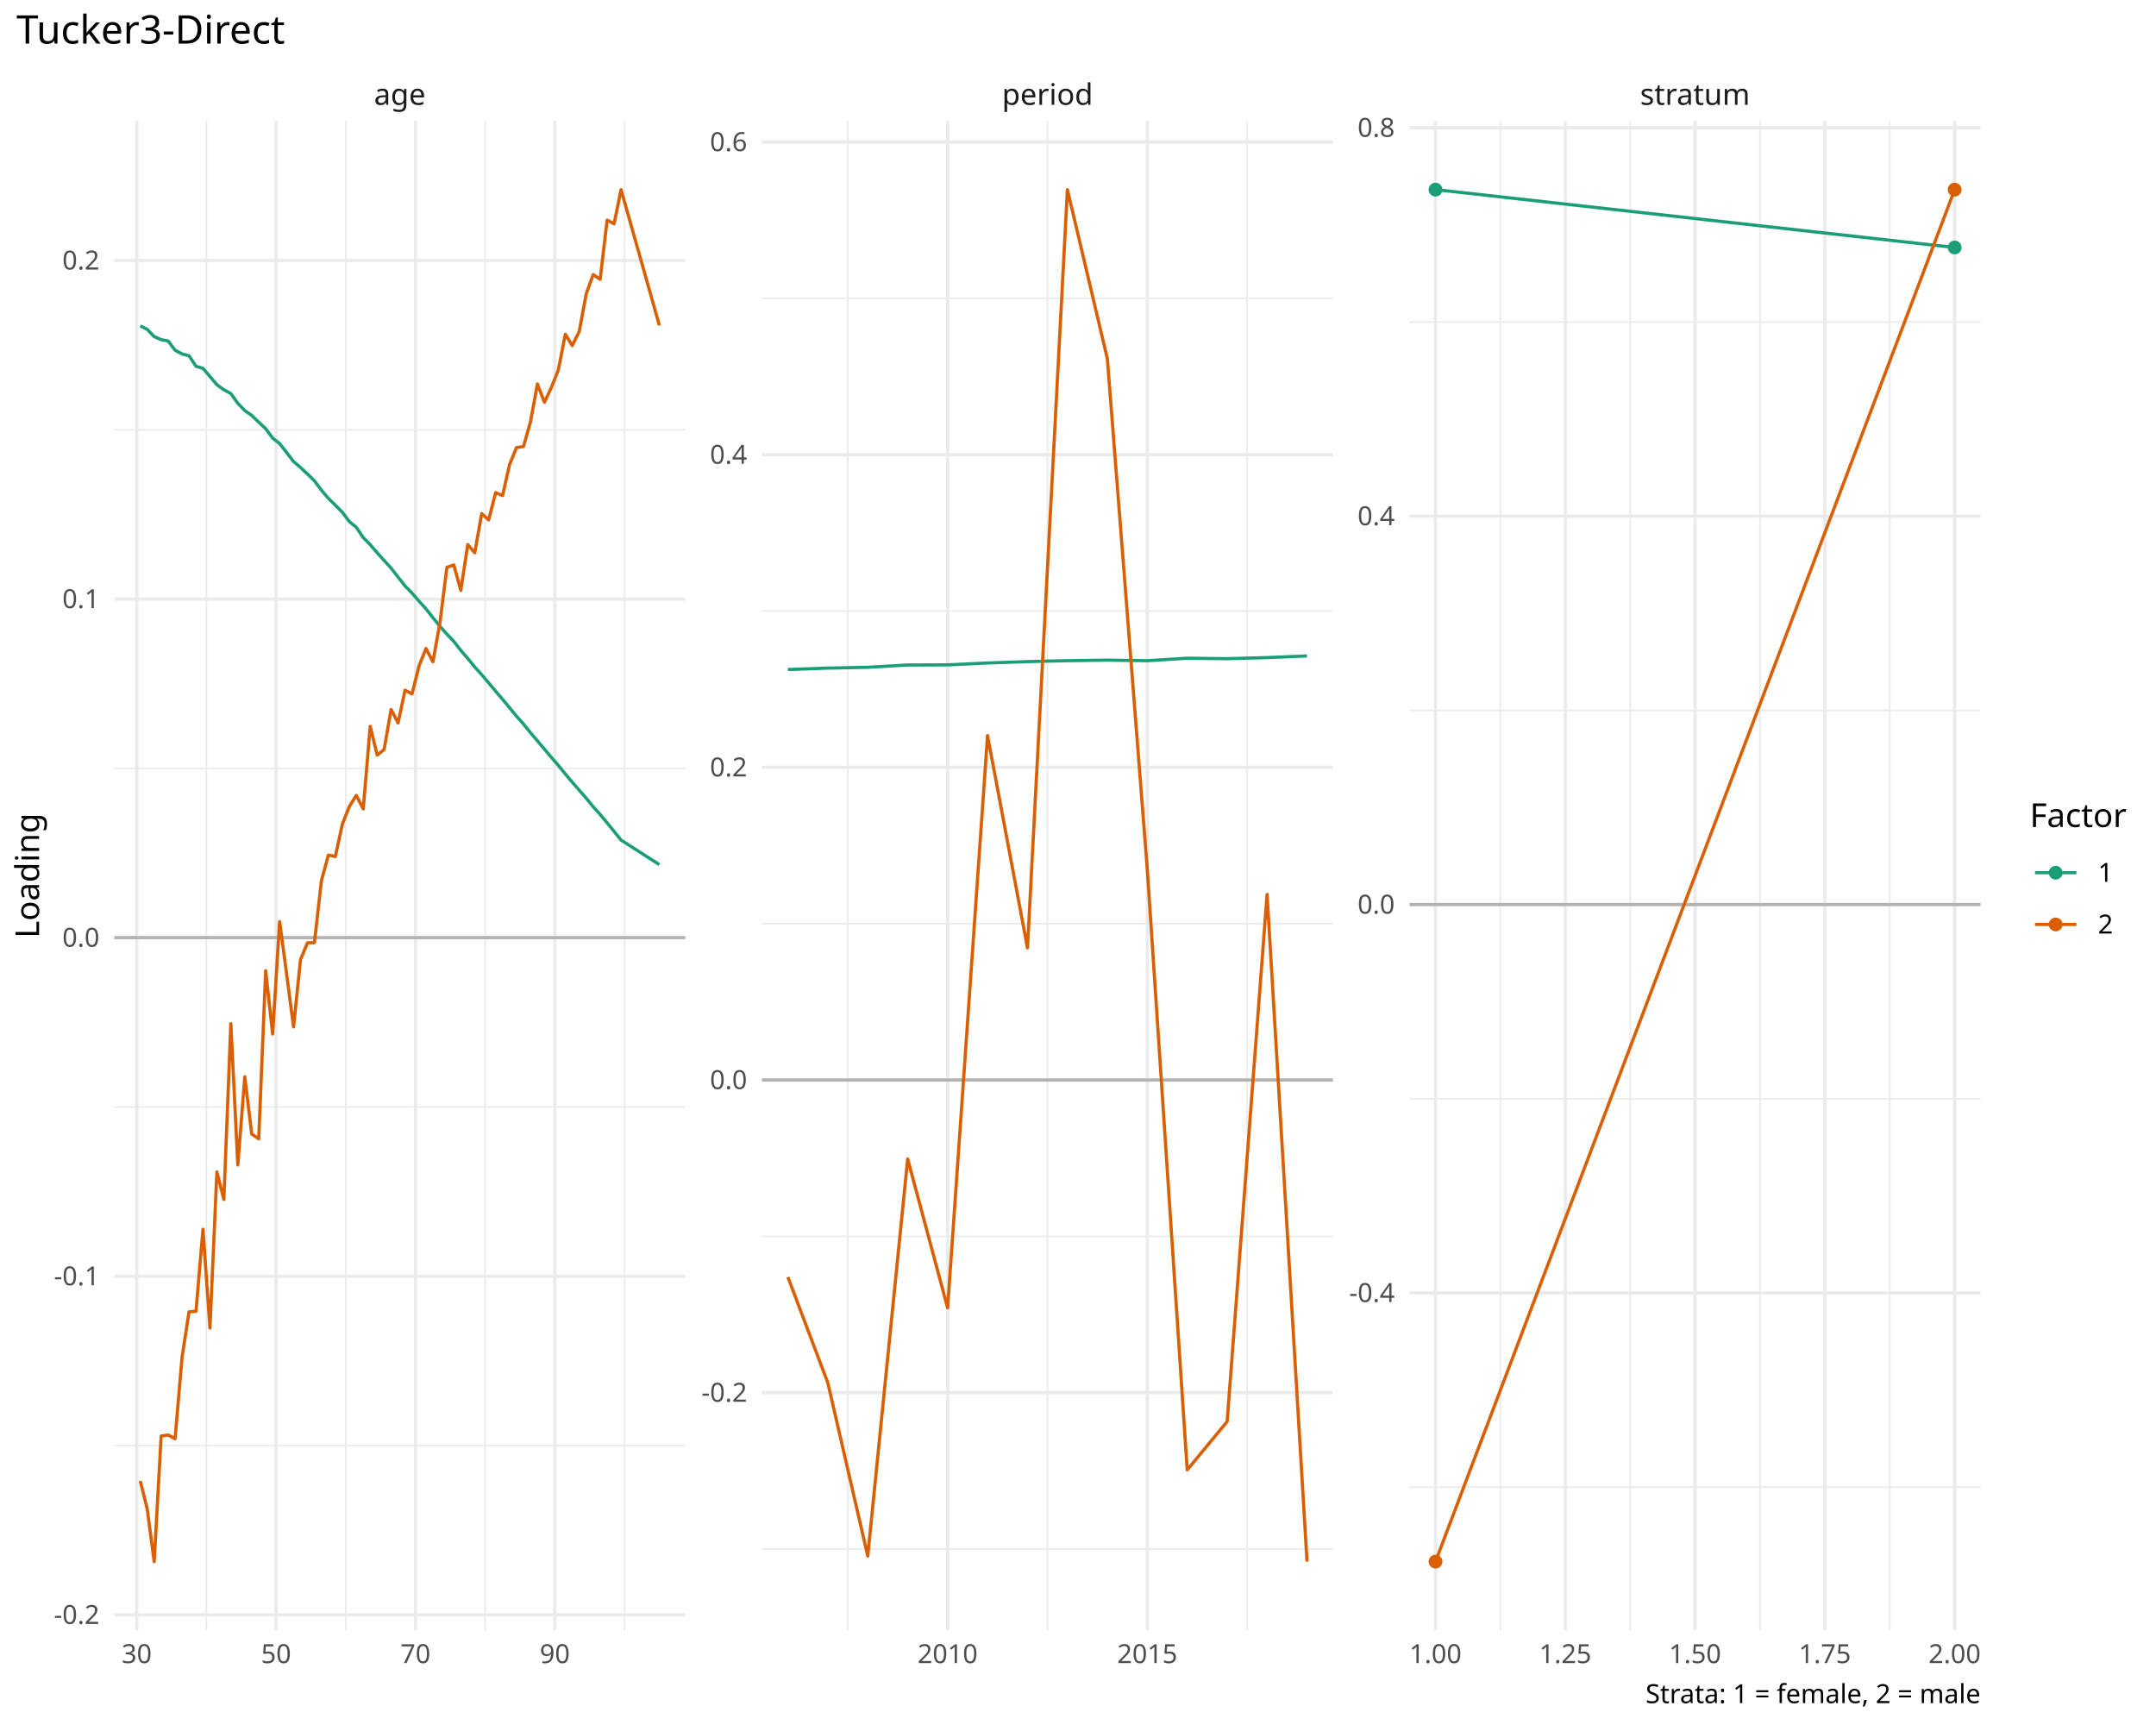
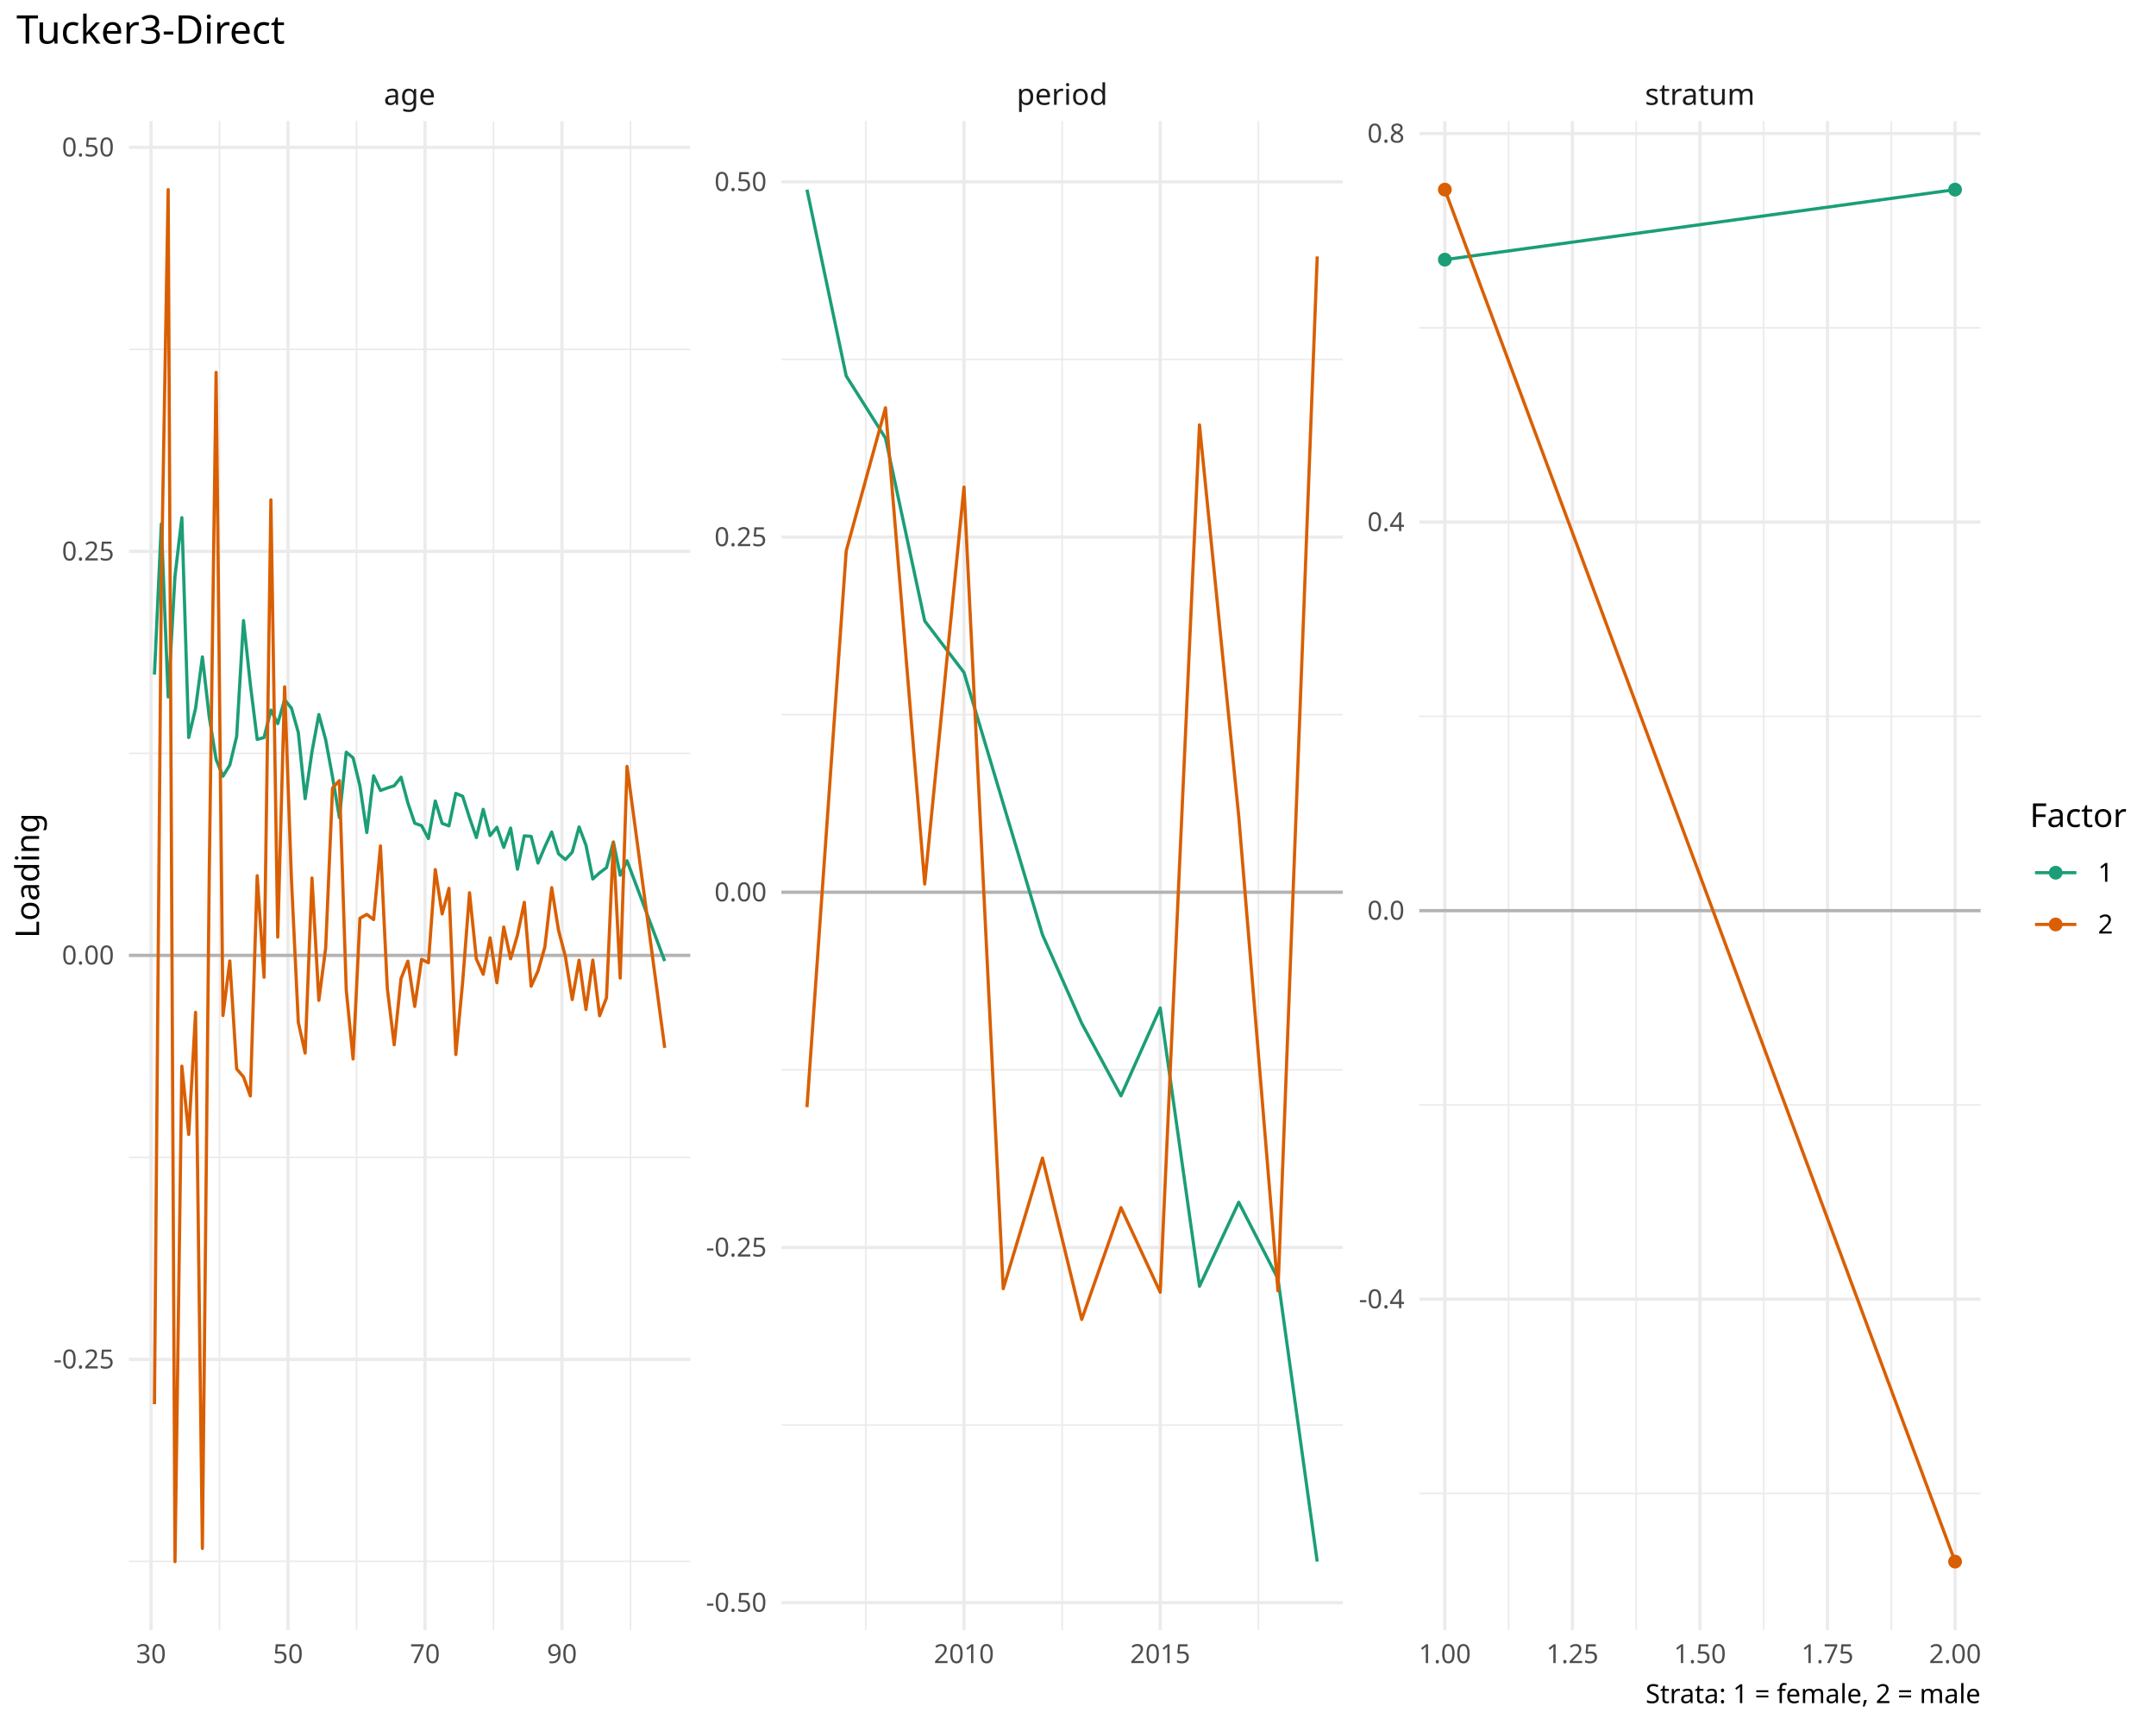
<svg xmlns="http://www.w3.org/2000/svg" class="svglite" data-engine-version="2.0" width="720.00pt" height="576.00pt" viewBox="0 0 720.00 576.00">
  <defs>
    <style type="text/css">
    .svglite line, .svglite polyline, .svglite polygon, .svglite path, .svglite rect, .svglite circle {
      fill: none;
      stroke: #000000;
      stroke-linecap: round;
      stroke-linejoin: round;
      stroke-miterlimit: 10.00;
    }
  </style>
  </defs>
  <rect width="100%" height="100%" style="stroke: none; fill: #FFFFFF;" />
  <defs>
    <clipPath id="cpMC4wMHw3MjAuMDB8MC4wMHw1NzYuMDA=">
      <rect x="0.00" y="0.00" width="720.00" height="576.00" />
    </clipPath>
  </defs>
  <g clip-path="url(#cpMC4wMHw3MjAuMDB8MC4wMHw1NzYuMDA=)">
-     <rect x="-0" y="0.00" width="720.00" height="576.00" style="stroke-width: 1.07; stroke: none; fill: #FFFFFF;" />
+     <rect x="0.00" y="0.00" width="720.00" height="576.00" style="stroke-width: 1.07; stroke: none; fill: #FFFFFF;" />
  </g>
  <defs>
-     <clipPath id="cpMzguMTd8MjI4Ljg3fDQwLjQyfDU0NC4zNA==">
-       <rect x="38.17" y="40.42" width="190.70" height="503.92" />
+     <clipPath id="cpNDMuMDZ8MjMwLjUwfDQwLjQyfDU0NC4zNA==">
+       <rect x="43.06" y="40.42" width="187.44" height="503.92" />
    </clipPath>
  </defs>
-   <g clip-path="url(#cpMzguMTd8MjI4Ljg3fDQwLjQyfDU0NC4zNA==)">
-     <polyline points="38.17,482.70 228.87,482.70 " style="stroke-width: 0.53; stroke: #EBEBEB; stroke-linecap: butt;" />
-     <polyline points="38.17,369.63 228.87,369.63 " style="stroke-width: 0.53; stroke: #EBEBEB; stroke-linecap: butt;" />
-     <polyline points="38.17,256.57 228.87,256.57 " style="stroke-width: 0.53; stroke: #EBEBEB; stroke-linecap: butt;" />
-     <polyline points="38.17,143.50 228.87,143.50 " style="stroke-width: 0.53; stroke: #EBEBEB; stroke-linecap: butt;" />
-     <polyline points="68.94,544.34 68.94,40.42 " style="stroke-width: 0.53; stroke: #EBEBEB; stroke-linecap: butt;" />
-     <polyline points="115.48,544.34 115.48,40.42 " style="stroke-width: 0.53; stroke: #EBEBEB; stroke-linecap: butt;" />
-     <polyline points="162.03,544.34 162.03,40.42 " style="stroke-width: 0.53; stroke: #EBEBEB; stroke-linecap: butt;" />
-     <polyline points="208.57,544.34 208.57,40.42 " style="stroke-width: 0.53; stroke: #EBEBEB; stroke-linecap: butt;" />
-     <polyline points="38.17,539.23 228.87,539.23 " style="stroke-width: 1.07; stroke: #EBEBEB; stroke-linecap: butt;" />
-     <polyline points="38.17,426.17 228.87,426.17 " style="stroke-width: 1.07; stroke: #EBEBEB; stroke-linecap: butt;" />
-     <polyline points="38.17,313.10 228.87,313.10 " style="stroke-width: 1.07; stroke: #EBEBEB; stroke-linecap: butt;" />
-     <polyline points="38.17,200.04 228.87,200.04 " style="stroke-width: 1.07; stroke: #EBEBEB; stroke-linecap: butt;" />
-     <polyline points="38.17,86.97 228.87,86.97 " style="stroke-width: 1.07; stroke: #EBEBEB; stroke-linecap: butt;" />
-     <polyline points="45.67,544.34 45.67,40.42 " style="stroke-width: 1.07; stroke: #EBEBEB; stroke-linecap: butt;" />
-     <polyline points="92.21,544.34 92.21,40.42 " style="stroke-width: 1.07; stroke: #EBEBEB; stroke-linecap: butt;" />
-     <polyline points="138.76,544.34 138.76,40.42 " style="stroke-width: 1.07; stroke: #EBEBEB; stroke-linecap: butt;" />
-     <polyline points="185.30,544.34 185.30,40.42 " style="stroke-width: 1.07; stroke: #EBEBEB; stroke-linecap: butt;" />
-     <line x1="38.17" y1="313.10" x2="228.87" y2="313.10" style="stroke-width: 1.07; stroke: #B3B3B3; stroke-linecap: butt;" />
-     <polyline points="46.84,108.83 49.16,109.97 51.49,112.40 53.82,113.42 56.15,113.86 58.47,116.94 60.80,118.19 63.13,118.80 65.45,122.30 67.78,122.99 70.11,125.71 72.43,128.46 74.76,130.15 77.09,131.41 79.42,134.66 81.74,137.08 84.07,138.72 86.40,140.98 88.72,143.14 91.05,146.29 93.38,148.10 95.70,151.07 98.03,154.12 100.36,156.10 102.69,158.30 105.01,160.55 107.34,163.69 109.67,166.41 111.99,168.69 114.32,171.04 116.65,174.15 118.98,176.06 121.30,179.50 123.63,181.87 125.96,184.58 128.28,187.15 130.61,189.72 132.94,192.70 135.26,195.66 137.59,198.03 139.92,200.72 142.25,203.28 144.57,206.25 146.90,209.13 149.23,211.74 151.55,214.17 153.88,217.17 156.21,219.87 158.54,222.73 160.86,225.28 163.19,228.04 165.52,230.80 167.84,233.52 170.17,236.34 172.50,239.16 174.82,241.76 177.15,244.66 179.48,247.38 181.81,250.14 184.13,252.90 186.46,255.58 188.79,258.44 191.11,261.19 193.44,263.87 195.77,266.53 198.10,269.39 200.42,271.95 202.75,274.77 205.08,277.63 207.40,280.52 220.20,288.71 " style="stroke-width: 1.07; stroke: #1B9E77; stroke-linecap: butt;" />
-     <polyline points="46.84,494.50 49.16,503.84 51.49,521.44 53.82,479.50 56.15,479.16 58.47,480.41 60.80,453.16 63.13,438.03 65.45,437.85 67.78,410.47 70.11,443.44 72.43,391.31 74.76,400.52 77.09,341.84 79.42,388.99 81.74,359.55 84.07,378.65 86.40,380.27 88.72,324.12 91.05,345.28 93.38,307.72 95.70,325.13 98.03,342.90 100.36,320.41 102.69,314.81 105.01,314.75 107.34,294.05 109.67,285.53 111.99,286.00 114.32,275.24 116.65,269.29 118.98,265.59 121.30,270.10 123.63,242.53 125.96,252.13 128.28,250.26 130.61,236.91 132.94,241.42 135.26,230.45 137.59,231.72 139.92,222.43 142.25,216.53 144.57,220.98 146.90,208.08 149.23,189.46 151.55,188.64 153.88,197.12 156.21,181.84 158.54,184.58 160.86,171.50 163.19,173.62 165.52,164.50 167.84,165.49 170.17,155.09 172.50,149.46 174.82,149.09 177.15,140.87 179.48,128.20 181.81,134.34 184.13,129.38 186.46,123.53 188.79,111.60 191.11,115.38 193.44,110.68 195.77,98.10 198.10,91.69 200.42,93.28 202.75,73.51 205.08,74.72 207.40,63.32 220.20,108.65 " style="stroke-width: 1.07; stroke: #D95F02; stroke-linecap: butt;" />
+   <g clip-path="url(#cpNDMuMDZ8MjMwLjUwfDQwLjQyfDU0NC4zNA==)">
+     <polyline points="43.06,521.37 230.50,521.37 " style="stroke-width: 0.53; stroke: #EBEBEB; stroke-linecap: butt;" />
+     <polyline points="43.06,386.46 230.50,386.46 " style="stroke-width: 0.53; stroke: #EBEBEB; stroke-linecap: butt;" />
+     <polyline points="43.06,251.56 230.50,251.56 " style="stroke-width: 0.53; stroke: #EBEBEB; stroke-linecap: butt;" />
+     <polyline points="43.06,116.66 230.50,116.66 " style="stroke-width: 0.53; stroke: #EBEBEB; stroke-linecap: butt;" />
+     <polyline points="73.31,544.34 73.31,40.42 " style="stroke-width: 0.53; stroke: #EBEBEB; stroke-linecap: butt;" />
+     <polyline points="119.06,544.34 119.06,40.42 " style="stroke-width: 0.53; stroke: #EBEBEB; stroke-linecap: butt;" />
+     <polyline points="164.80,544.34 164.80,40.42 " style="stroke-width: 0.53; stroke: #EBEBEB; stroke-linecap: butt;" />
+     <polyline points="210.55,544.34 210.55,40.42 " style="stroke-width: 0.53; stroke: #EBEBEB; stroke-linecap: butt;" />
+     <polyline points="43.06,453.92 230.50,453.92 " style="stroke-width: 1.07; stroke: #EBEBEB; stroke-linecap: butt;" />
+     <polyline points="43.06,319.01 230.50,319.01 " style="stroke-width: 1.07; stroke: #EBEBEB; stroke-linecap: butt;" />
+     <polyline points="43.06,184.11 230.50,184.11 " style="stroke-width: 1.07; stroke: #EBEBEB; stroke-linecap: butt;" />
+     <polyline points="43.06,49.20 230.50,49.20 " style="stroke-width: 1.07; stroke: #EBEBEB; stroke-linecap: butt;" />
+     <polyline points="50.44,544.34 50.44,40.42 " style="stroke-width: 1.07; stroke: #EBEBEB; stroke-linecap: butt;" />
+     <polyline points="96.18,544.34 96.18,40.42 " style="stroke-width: 1.07; stroke: #EBEBEB; stroke-linecap: butt;" />
+     <polyline points="141.93,544.34 141.93,40.42 " style="stroke-width: 1.07; stroke: #EBEBEB; stroke-linecap: butt;" />
+     <polyline points="187.67,544.34 187.67,40.42 " style="stroke-width: 1.07; stroke: #EBEBEB; stroke-linecap: butt;" />
+     <line x1="43.06" y1="319.01" x2="230.50" y2="319.01" style="stroke-width: 1.07; stroke: #B3B3B3; stroke-linecap: butt;" />
+     <polyline points="51.58,225.25 53.87,174.97 56.16,232.72 58.44,192.37 60.73,172.86 63.02,246.26 65.31,236.52 67.59,219.35 69.88,239.43 72.17,253.60 74.46,259.20 76.74,255.46 79.03,245.91 81.32,207.23 83.60,228.51 85.89,246.89 88.18,246.28 90.47,237.10 92.75,241.62 95.04,233.66 97.33,236.47 99.62,244.60 101.90,266.68 104.19,250.97 106.48,238.60 108.76,247.02 111.05,259.44 113.34,273.01 115.63,251.17 117.91,253.05 120.20,262.41 122.49,277.99 124.77,259.05 127.06,263.95 129.35,263.11 131.64,262.38 133.92,259.52 136.21,268.10 138.50,274.89 140.79,275.71 143.07,280.01 145.36,267.47 147.65,274.94 149.93,275.78 152.22,264.92 154.51,265.89 156.80,273.08 159.08,279.67 161.37,270.25 163.66,279.02 165.94,276.22 168.23,282.95 170.52,276.49 172.81,290.25 175.09,279.10 177.38,279.28 179.67,288.19 181.96,282.74 184.24,277.82 186.53,285.10 188.82,287.02 191.10,284.54 193.39,276.13 195.68,282.21 197.97,293.51 200.25,291.43 202.54,289.72 204.83,281.14 207.12,292.24 209.40,287.41 221.98,320.91 " style="stroke-width: 1.07; stroke: #1B9E77; stroke-linecap: butt;" />
+     <polyline points="51.58,468.87 53.87,195.09 56.16,63.32 58.44,521.44 60.73,356.00 63.02,378.81 65.31,338.03 67.59,517.03 69.88,291.42 72.17,124.35 74.46,339.09 76.74,320.88 79.03,356.92 81.32,359.59 83.60,365.95 85.89,292.41 88.18,326.31 90.47,166.90 92.75,312.91 95.04,229.34 97.33,293.71 99.62,341.35 101.90,351.64 104.19,293.19 106.48,334.03 108.76,316.57 111.05,263.15 113.34,260.65 115.63,330.52 117.91,353.60 120.20,306.62 122.49,305.32 124.77,307.07 127.06,282.47 129.35,330.06 131.64,348.86 133.92,326.77 136.21,320.94 138.50,336.06 140.79,320.34 143.07,321.48 145.36,290.37 147.65,305.18 149.93,296.63 152.22,352.12 154.51,327.83 156.80,298.10 159.08,320.22 161.37,325.33 163.66,313.14 165.94,328.15 168.23,309.54 170.52,320.16 172.81,312.21 175.09,301.30 177.38,329.31 179.67,324.21 181.96,316.19 184.24,296.40 186.53,310.68 188.82,319.45 191.10,333.77 193.39,320.62 195.68,337.10 197.97,320.57 200.25,339.16 202.54,333.16 204.83,281.38 207.12,326.59 209.40,255.91 221.98,349.89 " style="stroke-width: 1.07; stroke: #D95F02; stroke-linecap: butt;" />
  </g>
  <g clip-path="url(#cpMC4wMHw3MjAuMDB8MC4wMHw1NzYuMDA=)">
</g>
  <defs>
-     <clipPath id="cpMjU0LjQ1fDQ0NS4xNXw0MC40Mnw1NDQuMzQ=">
-       <rect x="254.45" y="40.42" width="190.70" height="503.92" />
+     <clipPath id="cpMjYwLjk3fDQ0OC40MXw0MC40Mnw1NDQuMzQ=">
+       <rect x="260.97" y="40.42" width="187.44" height="503.92" />
    </clipPath>
  </defs>
-   <g clip-path="url(#cpMjU0LjQ1fDQ0NS4xNXw0MC40Mnw1NDQuMzQ=)">
-     <polyline points="254.45,517.23 445.15,517.23 " style="stroke-width: 0.53; stroke: #EBEBEB; stroke-linecap: butt;" />
-     <polyline points="254.45,412.83 445.15,412.83 " style="stroke-width: 0.53; stroke: #EBEBEB; stroke-linecap: butt;" />
-     <polyline points="254.45,308.43 445.15,308.43 " style="stroke-width: 0.53; stroke: #EBEBEB; stroke-linecap: butt;" />
-     <polyline points="254.45,204.03 445.15,204.03 " style="stroke-width: 0.53; stroke: #EBEBEB; stroke-linecap: butt;" />
-     <polyline points="254.45,99.63 445.15,99.63 " style="stroke-width: 0.53; stroke: #EBEBEB; stroke-linecap: butt;" />
-     <polyline points="283.12,544.34 283.12,40.42 " style="stroke-width: 0.53; stroke: #EBEBEB; stroke-linecap: butt;" />
-     <polyline points="349.80,544.34 349.80,40.42 " style="stroke-width: 0.53; stroke: #EBEBEB; stroke-linecap: butt;" />
-     <polyline points="416.48,544.34 416.48,40.42 " style="stroke-width: 0.53; stroke: #EBEBEB; stroke-linecap: butt;" />
-     <polyline points="254.45,465.03 445.15,465.03 " style="stroke-width: 1.07; stroke: #EBEBEB; stroke-linecap: butt;" />
-     <polyline points="254.45,360.63 445.15,360.63 " style="stroke-width: 1.07; stroke: #EBEBEB; stroke-linecap: butt;" />
-     <polyline points="254.45,256.23 445.15,256.23 " style="stroke-width: 1.07; stroke: #EBEBEB; stroke-linecap: butt;" />
-     <polyline points="254.45,151.83 445.15,151.83 " style="stroke-width: 1.07; stroke: #EBEBEB; stroke-linecap: butt;" />
-     <polyline points="254.45,47.43 445.15,47.43 " style="stroke-width: 1.07; stroke: #EBEBEB; stroke-linecap: butt;" />
-     <polyline points="316.46,544.34 316.46,40.42 " style="stroke-width: 1.07; stroke: #EBEBEB; stroke-linecap: butt;" />
-     <polyline points="383.14,544.34 383.14,40.42 " style="stroke-width: 1.07; stroke: #EBEBEB; stroke-linecap: butt;" />
-     <line x1="254.45" y1="360.63" x2="445.15" y2="360.63" style="stroke-width: 1.07; stroke: #B3B3B3; stroke-linecap: butt;" />
-     <polyline points="263.11,223.56 276.45,223.09 289.79,222.82 303.12,222.05 316.46,222.01 329.79,221.38 343.13,220.92 356.46,220.61 369.80,220.43 383.14,220.62 396.47,219.79 409.81,219.94 423.14,219.58 436.48,219.02 " style="stroke-width: 1.07; stroke: #1B9E77; stroke-linecap: butt;" />
-     <polyline points="263.11,426.41 276.45,461.73 289.79,519.59 303.12,386.99 316.46,436.72 329.79,245.63 343.13,316.51 356.46,63.32 369.80,119.76 383.14,290.26 396.47,490.81 409.81,474.67 423.14,298.65 436.48,521.44 " style="stroke-width: 1.07; stroke: #D95F02; stroke-linecap: butt;" />
+   <g clip-path="url(#cpMjYwLjk3fDQ0OC40MXw0MC40Mnw1NDQuMzQ=)">
+     <polyline points="260.97,475.84 448.41,475.84 " style="stroke-width: 0.53; stroke: #EBEBEB; stroke-linecap: butt;" />
+     <polyline points="260.97,357.24 448.41,357.24 " style="stroke-width: 0.53; stroke: #EBEBEB; stroke-linecap: butt;" />
+     <polyline points="260.97,238.63 448.41,238.63 " style="stroke-width: 0.53; stroke: #EBEBEB; stroke-linecap: butt;" />
+     <polyline points="260.97,120.02 448.41,120.02 " style="stroke-width: 0.53; stroke: #EBEBEB; stroke-linecap: butt;" />
+     <polyline points="289.15,544.34 289.15,40.42 " style="stroke-width: 0.53; stroke: #EBEBEB; stroke-linecap: butt;" />
+     <polyline points="354.69,544.34 354.69,40.42 " style="stroke-width: 0.53; stroke: #EBEBEB; stroke-linecap: butt;" />
+     <polyline points="420.23,544.34 420.23,40.42 " style="stroke-width: 0.53; stroke: #EBEBEB; stroke-linecap: butt;" />
+     <polyline points="260.97,535.15 448.41,535.15 " style="stroke-width: 1.07; stroke: #EBEBEB; stroke-linecap: butt;" />
+     <polyline points="260.97,416.54 448.41,416.54 " style="stroke-width: 1.07; stroke: #EBEBEB; stroke-linecap: butt;" />
+     <polyline points="260.97,297.93 448.41,297.93 " style="stroke-width: 1.07; stroke: #EBEBEB; stroke-linecap: butt;" />
+     <polyline points="260.97,179.33 448.41,179.33 " style="stroke-width: 1.07; stroke: #EBEBEB; stroke-linecap: butt;" />
+     <polyline points="260.97,60.72 448.41,60.72 " style="stroke-width: 1.07; stroke: #EBEBEB; stroke-linecap: butt;" />
+     <polyline points="321.92,544.34 321.92,40.42 " style="stroke-width: 1.07; stroke: #EBEBEB; stroke-linecap: butt;" />
+     <polyline points="387.46,544.34 387.46,40.42 " style="stroke-width: 1.07; stroke: #EBEBEB; stroke-linecap: butt;" />
+     <line x1="260.97" y1="297.93" x2="448.41" y2="297.93" style="stroke-width: 1.07; stroke: #B3B3B3; stroke-linecap: butt;" />
+     <polyline points="269.49,63.32 282.60,125.56 295.71,146.28 308.81,207.34 321.92,224.55 335.03,268.36 348.14,312.14 361.24,341.67 374.35,365.92 387.46,336.58 400.57,429.48 413.68,401.46 426.78,426.99 439.89,521.44 " style="stroke-width: 1.07; stroke: #1B9E77; stroke-linecap: butt;" />
+     <polyline points="269.49,369.69 282.60,183.93 295.71,136.18 308.81,295.19 321.92,162.65 335.03,430.30 348.14,386.68 361.24,440.59 374.35,403.24 387.46,431.49 400.57,141.88 413.68,272.60 426.78,431.02 439.89,85.62 " style="stroke-width: 1.07; stroke: #D95F02; stroke-linecap: butt;" />
  </g>
  <g clip-path="url(#cpMC4wMHw3MjAuMDB8MC4wMHw1NzYuMDA=)">
</g>
  <defs>
-     <clipPath id="cpNDcwLjcyfDY2MS40Mnw0MC40Mnw1NDQuMzQ=">
-       <rect x="470.72" y="40.42" width="190.70" height="503.92" />
+     <clipPath id="cpNDczLjk5fDY2MS40Mnw0MC40Mnw1NDQuMzQ=">
+       <rect x="473.99" y="40.42" width="187.44" height="503.92" />
    </clipPath>
  </defs>
-   <g clip-path="url(#cpNDcwLjcyfDY2MS40Mnw0MC40Mnw1NDQuMzQ=)">
-     <polyline points="470.72,496.57 661.42,496.57 " style="stroke-width: 0.53; stroke: #EBEBEB; stroke-linecap: butt;" />
-     <polyline points="470.72,366.89 661.42,366.89 " style="stroke-width: 0.53; stroke: #EBEBEB; stroke-linecap: butt;" />
-     <polyline points="470.72,237.20 661.42,237.20 " style="stroke-width: 0.53; stroke: #EBEBEB; stroke-linecap: butt;" />
-     <polyline points="470.72,107.51 661.42,107.51 " style="stroke-width: 0.53; stroke: #EBEBEB; stroke-linecap: butt;" />
-     <polyline points="501.06,544.34 501.06,40.42 " style="stroke-width: 0.53; stroke: #EBEBEB; stroke-linecap: butt;" />
-     <polyline points="544.40,544.34 544.40,40.42 " style="stroke-width: 0.53; stroke: #EBEBEB; stroke-linecap: butt;" />
-     <polyline points="587.74,544.34 587.74,40.42 " style="stroke-width: 0.53; stroke: #EBEBEB; stroke-linecap: butt;" />
-     <polyline points="631.09,544.34 631.09,40.42 " style="stroke-width: 0.53; stroke: #EBEBEB; stroke-linecap: butt;" />
-     <polyline points="470.72,431.73 661.42,431.73 " style="stroke-width: 1.07; stroke: #EBEBEB; stroke-linecap: butt;" />
-     <polyline points="470.72,302.04 661.42,302.04 " style="stroke-width: 1.07; stroke: #EBEBEB; stroke-linecap: butt;" />
-     <polyline points="470.72,172.35 661.42,172.35 " style="stroke-width: 1.07; stroke: #EBEBEB; stroke-linecap: butt;" />
-     <polyline points="470.72,42.66 661.42,42.66 " style="stroke-width: 1.07; stroke: #EBEBEB; stroke-linecap: butt;" />
-     <polyline points="479.39,544.34 479.39,40.42 " style="stroke-width: 1.07; stroke: #EBEBEB; stroke-linecap: butt;" />
-     <polyline points="522.73,544.34 522.73,40.42 " style="stroke-width: 1.07; stroke: #EBEBEB; stroke-linecap: butt;" />
-     <polyline points="566.07,544.34 566.07,40.42 " style="stroke-width: 1.07; stroke: #EBEBEB; stroke-linecap: butt;" />
-     <polyline points="609.41,544.34 609.41,40.42 " style="stroke-width: 1.07; stroke: #EBEBEB; stroke-linecap: butt;" />
-     <polyline points="652.76,544.34 652.76,40.42 " style="stroke-width: 1.07; stroke: #EBEBEB; stroke-linecap: butt;" />
-     <line x1="470.72" y1="302.04" x2="661.42" y2="302.04" style="stroke-width: 1.07; stroke: #B3B3B3; stroke-linecap: butt;" />
-     <polyline points="479.39,63.32 652.76,82.64 " style="stroke-width: 1.07; stroke: #1B9E77; stroke-linecap: butt;" />
-     <polyline points="479.39,521.44 652.76,63.32 " style="stroke-width: 1.07; stroke: #D95F02; stroke-linecap: butt;" />
-     <circle cx="479.39" cy="63.32" r="1.95" style="stroke-width: 0.71; stroke: #1B9E77; fill: #1B9E77;" />
-     <circle cx="652.76" cy="82.64" r="1.95" style="stroke-width: 0.71; stroke: #1B9E77; fill: #1B9E77;" />
-     <circle cx="479.39" cy="521.44" r="1.95" style="stroke-width: 0.71; stroke: #D95F02; fill: #D95F02;" />
-     <circle cx="652.76" cy="63.32" r="1.95" style="stroke-width: 0.71; stroke: #D95F02; fill: #D95F02;" />
+   <g clip-path="url(#cpNDczLjk5fDY2MS40Mnw0MC40Mnw1NDQuMzQ=)">
+     <polyline points="473.99,498.68 661.42,498.68 " style="stroke-width: 0.53; stroke: #EBEBEB; stroke-linecap: butt;" />
+     <polyline points="473.99,368.94 661.42,368.94 " style="stroke-width: 0.53; stroke: #EBEBEB; stroke-linecap: butt;" />
+     <polyline points="473.99,239.20 661.42,239.20 " style="stroke-width: 0.53; stroke: #EBEBEB; stroke-linecap: butt;" />
+     <polyline points="473.99,109.46 661.42,109.46 " style="stroke-width: 0.53; stroke: #EBEBEB; stroke-linecap: butt;" />
+     <polyline points="503.81,544.34 503.81,40.42 " style="stroke-width: 0.53; stroke: #EBEBEB; stroke-linecap: butt;" />
+     <polyline points="546.41,544.34 546.41,40.42 " style="stroke-width: 0.53; stroke: #EBEBEB; stroke-linecap: butt;" />
+     <polyline points="589.00,544.34 589.00,40.42 " style="stroke-width: 0.53; stroke: #EBEBEB; stroke-linecap: butt;" />
+     <polyline points="631.60,544.34 631.60,40.42 " style="stroke-width: 0.53; stroke: #EBEBEB; stroke-linecap: butt;" />
+     <polyline points="473.99,433.81 661.42,433.81 " style="stroke-width: 1.07; stroke: #EBEBEB; stroke-linecap: butt;" />
+     <polyline points="473.99,304.07 661.42,304.07 " style="stroke-width: 1.07; stroke: #EBEBEB; stroke-linecap: butt;" />
+     <polyline points="473.99,174.33 661.42,174.33 " style="stroke-width: 1.07; stroke: #EBEBEB; stroke-linecap: butt;" />
+     <polyline points="473.99,44.59 661.42,44.59 " style="stroke-width: 1.07; stroke: #EBEBEB; stroke-linecap: butt;" />
+     <polyline points="482.51,544.34 482.51,40.42 " style="stroke-width: 1.07; stroke: #EBEBEB; stroke-linecap: butt;" />
+     <polyline points="525.11,544.34 525.11,40.42 " style="stroke-width: 1.07; stroke: #EBEBEB; stroke-linecap: butt;" />
+     <polyline points="567.70,544.34 567.70,40.42 " style="stroke-width: 1.07; stroke: #EBEBEB; stroke-linecap: butt;" />
+     <polyline points="610.30,544.34 610.30,40.42 " style="stroke-width: 1.07; stroke: #EBEBEB; stroke-linecap: butt;" />
+     <polyline points="652.90,544.34 652.90,40.42 " style="stroke-width: 1.07; stroke: #EBEBEB; stroke-linecap: butt;" />
+     <line x1="473.99" y1="304.07" x2="661.42" y2="304.07" style="stroke-width: 1.07; stroke: #B3B3B3; stroke-linecap: butt;" />
+     <polyline points="482.51,86.70 652.90,63.32 " style="stroke-width: 1.07; stroke: #1B9E77; stroke-linecap: butt;" />
+     <polyline points="482.51,63.32 652.90,521.44 " style="stroke-width: 1.07; stroke: #D95F02; stroke-linecap: butt;" />
+     <circle cx="482.51" cy="86.70" r="1.95" style="stroke-width: 0.71; stroke: #1B9E77; fill: #1B9E77;" />
+     <circle cx="652.90" cy="63.32" r="1.95" style="stroke-width: 0.71; stroke: #1B9E77; fill: #1B9E77;" />
+     <circle cx="482.51" cy="63.32" r="1.95" style="stroke-width: 0.71; stroke: #D95F02; fill: #D95F02;" />
+     <circle cx="652.90" cy="521.44" r="1.95" style="stroke-width: 0.71; stroke: #D95F02; fill: #D95F02;" />
  </g>
  <g clip-path="url(#cpMC4wMHw3MjAuMDB8MC4wMHw1NzYuMDA=)">
</g>
  <defs>
-     <clipPath id="cpMzguMTd8MjI4Ljg3fDIyLjc4fDQwLjQy">
-       <rect x="38.17" y="22.78" width="190.70" height="17.64" />
+     <clipPath id="cpNDMuMDZ8MjMwLjUwfDIyLjc4fDQwLjQy">
+       <rect x="43.06" y="22.78" width="187.44" height="17.64" />
    </clipPath>
  </defs>
-   <g clip-path="url(#cpMzguMTd8MjI4Ljg3fDIyLjc4fDQwLjQy)">
-     <text x="133.52" y="35.01" text-anchor="middle" style="font-size: 9.90px; fill: #1A1A1A; font-family: sans;" textLength="16.52px" lengthAdjust="spacingAndGlyphs">age</text>
+   <g clip-path="url(#cpNDMuMDZ8MjMwLjUwfDIyLjc4fDQwLjQy)">
+     <text x="136.78" y="35.01" text-anchor="middle" style="font-size: 9.90px; fill: #1A1A1A; font-family: sans;" textLength="16.52px" lengthAdjust="spacingAndGlyphs">age</text>
  </g>
  <g clip-path="url(#cpMC4wMHw3MjAuMDB8MC4wMHw1NzYuMDA=)">
</g>
  <defs>
-     <clipPath id="cpMjU0LjQ1fDQ0NS4xNXwyMi43OHw0MC40Mg==">
-       <rect x="254.45" y="22.78" width="190.70" height="17.64" />
+     <clipPath id="cpMjYwLjk3fDQ0OC40MXwyMi43OHw0MC40Mg==">
+       <rect x="260.97" y="22.78" width="187.44" height="17.64" />
    </clipPath>
  </defs>
-   <g clip-path="url(#cpMjU0LjQ1fDQ0NS4xNXwyMi43OHw0MC40Mg==)">
-     <text x="349.80" y="35.01" text-anchor="middle" style="font-size: 9.90px; fill: #1A1A1A; font-family: sans;" textLength="27.52px" lengthAdjust="spacingAndGlyphs">period</text>
+   <g clip-path="url(#cpMjYwLjk3fDQ0OC40MXwyMi43OHw0MC40Mg==)">
+     <text x="354.69" y="35.01" text-anchor="middle" style="font-size: 9.90px; fill: #1A1A1A; font-family: sans;" textLength="27.52px" lengthAdjust="spacingAndGlyphs">period</text>
  </g>
  <g clip-path="url(#cpMC4wMHw3MjAuMDB8MC4wMHw1NzYuMDA=)">
</g>
  <defs>
-     <clipPath id="cpNDcwLjcyfDY2MS40MnwyMi43OHw0MC40Mg==">
-       <rect x="470.72" y="22.78" width="190.70" height="17.64" />
+     <clipPath id="cpNDczLjk5fDY2MS40MnwyMi43OHw0MC40Mg==">
+       <rect x="473.99" y="22.78" width="187.44" height="17.64" />
    </clipPath>
  </defs>
-   <g clip-path="url(#cpNDcwLjcyfDY2MS40MnwyMi43OHw0MC40Mg==)">
-     <text x="566.07" y="35.01" text-anchor="middle" style="font-size: 9.90px; fill: #1A1A1A; font-family: sans;" textLength="33.01px" lengthAdjust="spacingAndGlyphs">stratum</text>
+   <g clip-path="url(#cpNDczLjk5fDY2MS40MnwyMi43OHw0MC40Mg==)">
+     <text x="567.70" y="35.01" text-anchor="middle" style="font-size: 9.90px; fill: #1A1A1A; font-family: sans;" textLength="33.01px" lengthAdjust="spacingAndGlyphs">stratum</text>
  </g>
  <g clip-path="url(#cpMC4wMHw3MjAuMDB8MC4wMHw1NzYuMDA=)">
-     <text x="45.67" y="555.33" text-anchor="middle" style="font-size: 8.80px; fill: #4D4D4D; font-family: sans;" textLength="9.79px" lengthAdjust="spacingAndGlyphs">30</text>
-     <text x="92.21" y="555.33" text-anchor="middle" style="font-size: 8.80px; fill: #4D4D4D; font-family: sans;" textLength="9.79px" lengthAdjust="spacingAndGlyphs">50</text>
-     <text x="138.76" y="555.33" text-anchor="middle" style="font-size: 8.80px; fill: #4D4D4D; font-family: sans;" textLength="9.79px" lengthAdjust="spacingAndGlyphs">70</text>
-     <text x="185.30" y="555.33" text-anchor="middle" style="font-size: 8.80px; fill: #4D4D4D; font-family: sans;" textLength="9.79px" lengthAdjust="spacingAndGlyphs">90</text>
-     <text x="316.46" y="555.33" text-anchor="middle" style="font-size: 8.80px; fill: #4D4D4D; font-family: sans;" textLength="19.58px" lengthAdjust="spacingAndGlyphs">2010</text>
-     <text x="383.14" y="555.33" text-anchor="middle" style="font-size: 8.80px; fill: #4D4D4D; font-family: sans;" textLength="19.58px" lengthAdjust="spacingAndGlyphs">2015</text>
-     <text x="479.39" y="555.33" text-anchor="middle" style="font-size: 8.80px; fill: #4D4D4D; font-family: sans;" textLength="17.13px" lengthAdjust="spacingAndGlyphs">1.00</text>
-     <text x="522.73" y="555.33" text-anchor="middle" style="font-size: 8.80px; fill: #4D4D4D; font-family: sans;" textLength="17.13px" lengthAdjust="spacingAndGlyphs">1.25</text>
-     <text x="566.07" y="555.33" text-anchor="middle" style="font-size: 8.80px; fill: #4D4D4D; font-family: sans;" textLength="17.13px" lengthAdjust="spacingAndGlyphs">1.50</text>
-     <text x="609.41" y="555.33" text-anchor="middle" style="font-size: 8.80px; fill: #4D4D4D; font-family: sans;" textLength="17.13px" lengthAdjust="spacingAndGlyphs">1.75</text>
-     <text x="652.76" y="555.33" text-anchor="middle" style="font-size: 8.80px; fill: #4D4D4D; font-family: sans;" textLength="17.13px" lengthAdjust="spacingAndGlyphs">2.00</text>
-     <text x="465.79" y="434.76" text-anchor="end" style="font-size: 8.80px; fill: #4D4D4D; font-family: sans;" textLength="15.16px" lengthAdjust="spacingAndGlyphs">-0.4</text>
-     <text x="465.79" y="305.07" text-anchor="end" style="font-size: 8.80px; fill: #4D4D4D; font-family: sans;" textLength="12.23px" lengthAdjust="spacingAndGlyphs">0.0</text>
-     <text x="465.79" y="175.38" text-anchor="end" style="font-size: 8.80px; fill: #4D4D4D; font-family: sans;" textLength="12.23px" lengthAdjust="spacingAndGlyphs">0.4</text>
-     <text x="465.79" y="45.69" text-anchor="end" style="font-size: 8.80px; fill: #4D4D4D; font-family: sans;" textLength="12.23px" lengthAdjust="spacingAndGlyphs">0.8</text>
-     <text x="249.51" y="468.06" text-anchor="end" style="font-size: 8.80px; fill: #4D4D4D; font-family: sans;" textLength="15.16px" lengthAdjust="spacingAndGlyphs">-0.2</text>
-     <text x="249.51" y="363.66" text-anchor="end" style="font-size: 8.80px; fill: #4D4D4D; font-family: sans;" textLength="12.23px" lengthAdjust="spacingAndGlyphs">0.0</text>
-     <text x="249.51" y="259.26" text-anchor="end" style="font-size: 8.80px; fill: #4D4D4D; font-family: sans;" textLength="12.23px" lengthAdjust="spacingAndGlyphs">0.2</text>
-     <text x="249.51" y="154.86" text-anchor="end" style="font-size: 8.80px; fill: #4D4D4D; font-family: sans;" textLength="12.23px" lengthAdjust="spacingAndGlyphs">0.4</text>
-     <text x="249.51" y="50.46" text-anchor="end" style="font-size: 8.80px; fill: #4D4D4D; font-family: sans;" textLength="12.23px" lengthAdjust="spacingAndGlyphs">0.6</text>
-     <text x="33.24" y="542.26" text-anchor="end" style="font-size: 8.80px; fill: #4D4D4D; font-family: sans;" textLength="15.16px" lengthAdjust="spacingAndGlyphs">-0.2</text>
-     <text x="33.24" y="429.19" text-anchor="end" style="font-size: 8.80px; fill: #4D4D4D; font-family: sans;" textLength="15.16px" lengthAdjust="spacingAndGlyphs">-0.1</text>
-     <text x="33.24" y="316.13" text-anchor="end" style="font-size: 8.80px; fill: #4D4D4D; font-family: sans;" textLength="12.23px" lengthAdjust="spacingAndGlyphs">0.0</text>
-     <text x="33.24" y="203.06" text-anchor="end" style="font-size: 8.80px; fill: #4D4D4D; font-family: sans;" textLength="12.23px" lengthAdjust="spacingAndGlyphs">0.1</text>
-     <text x="33.24" y="90.00" text-anchor="end" style="font-size: 8.80px; fill: #4D4D4D; font-family: sans;" textLength="12.23px" lengthAdjust="spacingAndGlyphs">0.2</text>
+     <text x="50.44" y="555.33" text-anchor="middle" style="font-size: 8.80px; fill: #4D4D4D; font-family: sans;" textLength="9.79px" lengthAdjust="spacingAndGlyphs">30</text>
+     <text x="96.18" y="555.33" text-anchor="middle" style="font-size: 8.80px; fill: #4D4D4D; font-family: sans;" textLength="9.79px" lengthAdjust="spacingAndGlyphs">50</text>
+     <text x="141.93" y="555.33" text-anchor="middle" style="font-size: 8.80px; fill: #4D4D4D; font-family: sans;" textLength="9.79px" lengthAdjust="spacingAndGlyphs">70</text>
+     <text x="187.67" y="555.33" text-anchor="middle" style="font-size: 8.80px; fill: #4D4D4D; font-family: sans;" textLength="9.79px" lengthAdjust="spacingAndGlyphs">90</text>
+     <text x="321.92" y="555.33" text-anchor="middle" style="font-size: 8.80px; fill: #4D4D4D; font-family: sans;" textLength="19.58px" lengthAdjust="spacingAndGlyphs">2010</text>
+     <text x="387.46" y="555.33" text-anchor="middle" style="font-size: 8.80px; fill: #4D4D4D; font-family: sans;" textLength="19.58px" lengthAdjust="spacingAndGlyphs">2015</text>
+     <text x="482.51" y="555.33" text-anchor="middle" style="font-size: 8.80px; fill: #4D4D4D; font-family: sans;" textLength="17.13px" lengthAdjust="spacingAndGlyphs">1.00</text>
+     <text x="525.11" y="555.33" text-anchor="middle" style="font-size: 8.80px; fill: #4D4D4D; font-family: sans;" textLength="17.13px" lengthAdjust="spacingAndGlyphs">1.25</text>
+     <text x="567.70" y="555.33" text-anchor="middle" style="font-size: 8.80px; fill: #4D4D4D; font-family: sans;" textLength="17.13px" lengthAdjust="spacingAndGlyphs">1.50</text>
+     <text x="610.30" y="555.33" text-anchor="middle" style="font-size: 8.80px; fill: #4D4D4D; font-family: sans;" textLength="17.13px" lengthAdjust="spacingAndGlyphs">1.75</text>
+     <text x="652.90" y="555.33" text-anchor="middle" style="font-size: 8.80px; fill: #4D4D4D; font-family: sans;" textLength="17.13px" lengthAdjust="spacingAndGlyphs">2.00</text>
+     <text x="469.05" y="436.84" text-anchor="end" style="font-size: 8.80px; fill: #4D4D4D; font-family: sans;" textLength="15.16px" lengthAdjust="spacingAndGlyphs">-0.4</text>
+     <text x="469.05" y="307.10" text-anchor="end" style="font-size: 8.80px; fill: #4D4D4D; font-family: sans;" textLength="12.23px" lengthAdjust="spacingAndGlyphs">0.0</text>
+     <text x="469.05" y="177.36" text-anchor="end" style="font-size: 8.80px; fill: #4D4D4D; font-family: sans;" textLength="12.23px" lengthAdjust="spacingAndGlyphs">0.4</text>
+     <text x="469.05" y="47.61" text-anchor="end" style="font-size: 8.80px; fill: #4D4D4D; font-family: sans;" textLength="12.23px" lengthAdjust="spacingAndGlyphs">0.8</text>
+     <text x="256.04" y="538.18" text-anchor="end" style="font-size: 8.80px; fill: #4D4D4D; font-family: sans;" textLength="20.06px" lengthAdjust="spacingAndGlyphs">-0.50</text>
+     <text x="256.04" y="419.57" text-anchor="end" style="font-size: 8.80px; fill: #4D4D4D; font-family: sans;" textLength="20.06px" lengthAdjust="spacingAndGlyphs">-0.25</text>
+     <text x="256.04" y="300.96" text-anchor="end" style="font-size: 8.80px; fill: #4D4D4D; font-family: sans;" textLength="17.13px" lengthAdjust="spacingAndGlyphs">0.00</text>
+     <text x="256.04" y="182.36" text-anchor="end" style="font-size: 8.80px; fill: #4D4D4D; font-family: sans;" textLength="17.13px" lengthAdjust="spacingAndGlyphs">0.25</text>
+     <text x="256.04" y="63.75" text-anchor="end" style="font-size: 8.80px; fill: #4D4D4D; font-family: sans;" textLength="17.13px" lengthAdjust="spacingAndGlyphs">0.50</text>
+     <text x="38.13" y="456.94" text-anchor="end" style="font-size: 8.80px; fill: #4D4D4D; font-family: sans;" textLength="20.06px" lengthAdjust="spacingAndGlyphs">-0.25</text>
+     <text x="38.13" y="322.04" text-anchor="end" style="font-size: 8.80px; fill: #4D4D4D; font-family: sans;" textLength="17.13px" lengthAdjust="spacingAndGlyphs">0.00</text>
+     <text x="38.13" y="187.14" text-anchor="end" style="font-size: 8.80px; fill: #4D4D4D; font-family: sans;" textLength="17.13px" lengthAdjust="spacingAndGlyphs">0.25</text>
+     <text x="38.13" y="52.23" text-anchor="end" style="font-size: 8.80px; fill: #4D4D4D; font-family: sans;" textLength="17.13px" lengthAdjust="spacingAndGlyphs">0.50</text>
    <text transform="translate(13.05,292.38) rotate(-90)" text-anchor="middle" style="font-size: 11.00px; font-family: sans;" textLength="39.15px" lengthAdjust="spacingAndGlyphs">Loading</text>
    <text x="677.86" y="276.15" style="font-size: 11.00px; font-family: sans;" textLength="31.18px" lengthAdjust="spacingAndGlyphs">Factor</text>
    <line x1="679.59" y1="291.41" x2="693.41" y2="291.41" style="stroke-width: 1.07; stroke: #1B9E77; stroke-linecap: butt;" />
    <circle cx="686.50" cy="291.41" r="1.95" style="stroke-width: 0.71; stroke: #1B9E77; fill: #1B9E77;" />
    <line x1="679.59" y1="308.69" x2="693.41" y2="308.69" style="stroke-width: 1.07; stroke: #D95F02; stroke-linecap: butt;" />
    <circle cx="686.50" cy="308.69" r="1.95" style="stroke-width: 0.71; stroke: #D95F02; fill: #D95F02;" />
    <text x="700.62" y="294.44" style="font-size: 8.80px; font-family: sans;" textLength="4.89px" lengthAdjust="spacingAndGlyphs">1</text>
    <text x="700.62" y="311.72" style="font-size: 8.80px; font-family: sans;" textLength="4.89px" lengthAdjust="spacingAndGlyphs">2</text>
    <text x="5.48" y="14.56" style="font-size: 13.20px; font-family: sans;" textLength="86.57px" lengthAdjust="spacingAndGlyphs">Tucker3-Direct</text>
    <text x="661.42" y="568.69" text-anchor="end" style="font-size: 8.80px; font-family: sans;" textLength="108.60px" lengthAdjust="spacingAndGlyphs">Strata: 1 = female, 2 = male</text>
  </g>
</svg>
